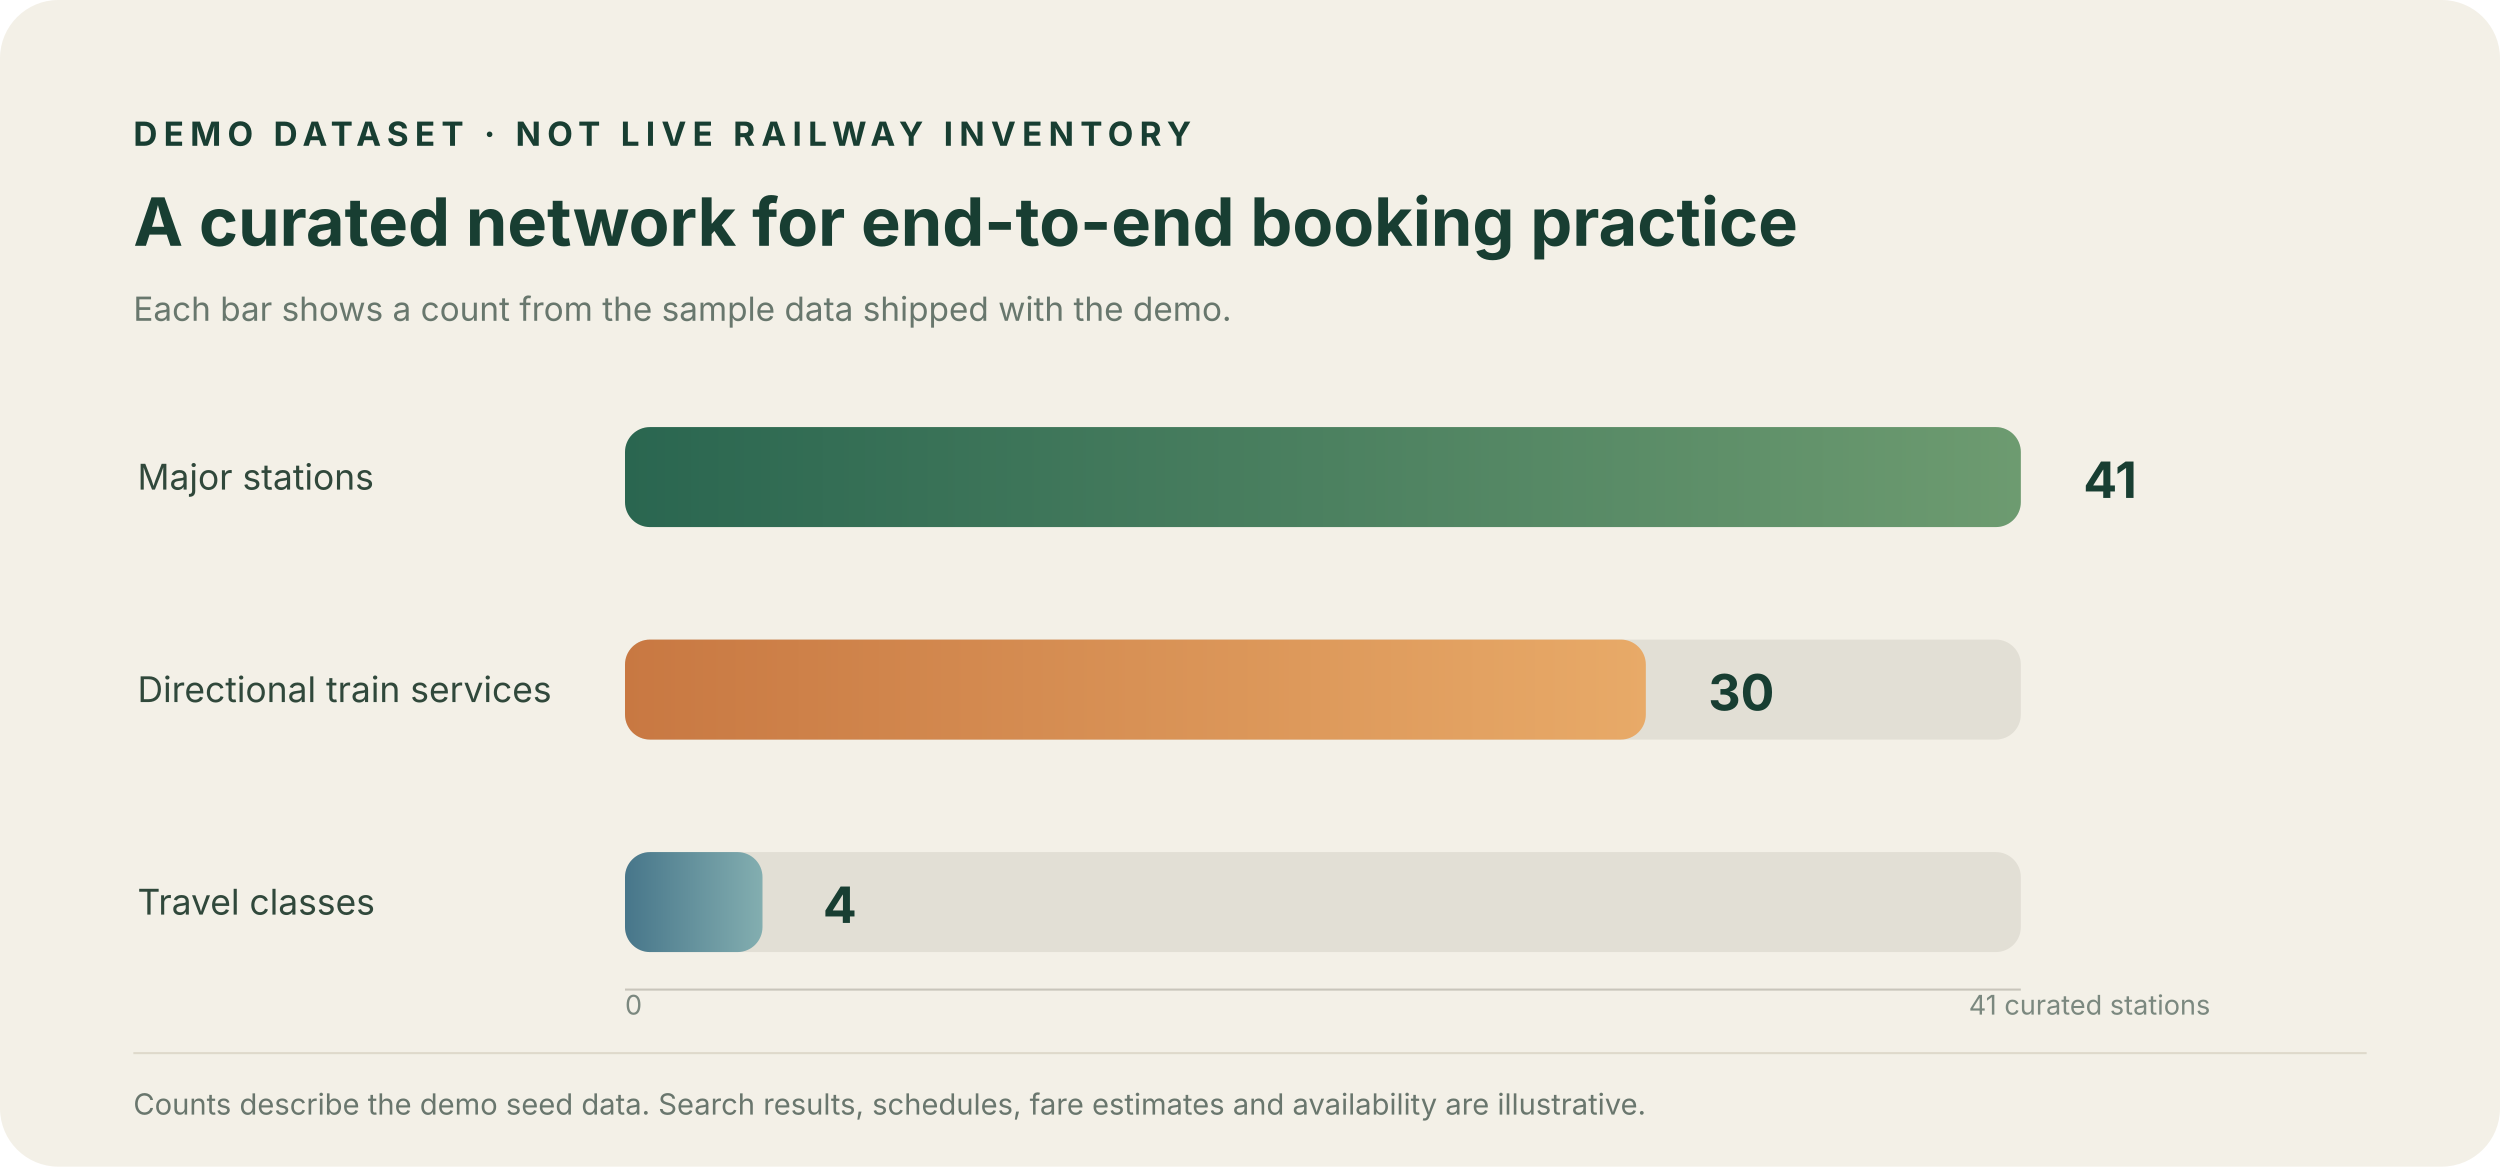
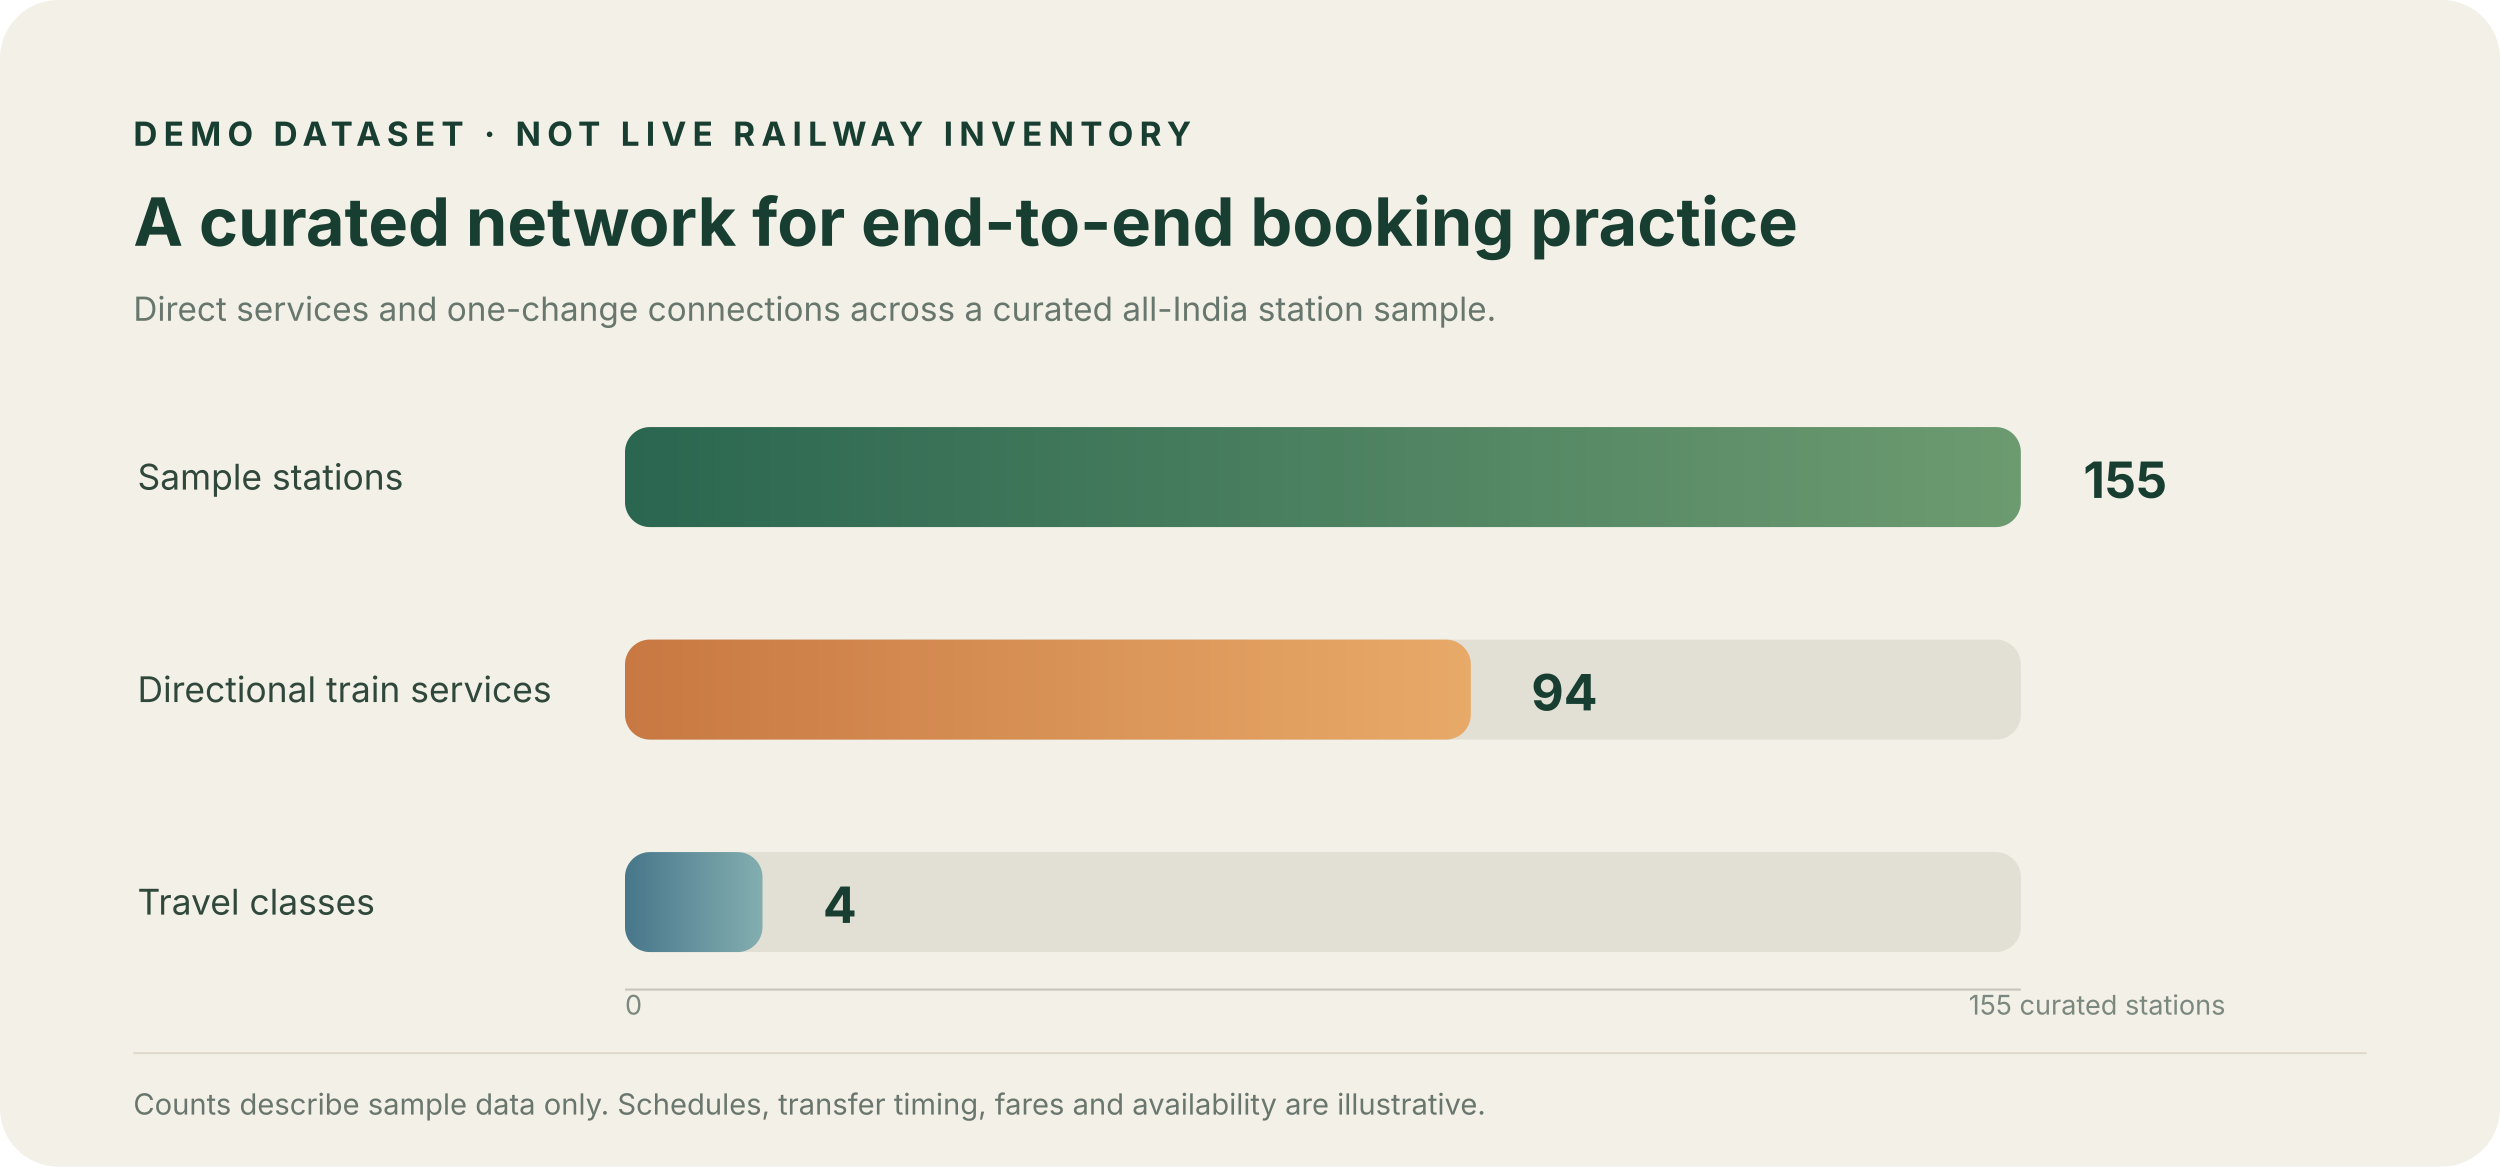
<svg xmlns="http://www.w3.org/2000/svg" width="1200" height="560" viewBox="0 0 1200 560" role="img" aria-labelledby="title desc">
  <defs>
    <linearGradient id="barA" x1="0" x2="1">
      <stop stop-color="#2a6650" />
      <stop offset="1" stop-color="#6d9b70" />
    </linearGradient>
    <linearGradient id="barB" x1="0" x2="1">
      <stop stop-color="#c87842" />
      <stop offset="1" stop-color="#e8aa68" />
    </linearGradient>
    <linearGradient id="barC" x1="0" x2="1">
      <stop stop-color="#47768a" />
      <stop offset="1" stop-color="#83aeb0" />
    </linearGradient>
  </defs>
  <rect width="1200" height="560" rx="28" fill="#f3f0e7" />
  <text x="64" y="70" fill="#183e32" font-family="Inter,Arial,sans-serif" font-size="16" font-weight="700" letter-spacing="3">DEMO DATASET · NOT LIVE RAILWAY INVENTORY</text>
  <text x="64" y="118" fill="#183e32" font-family="Inter,Arial,sans-serif" font-size="32" font-weight="700">A curated network for end-to-end booking practice</text>
-   <text x="64" y="154" fill="#68776d" font-family="Inter,Arial,sans-serif" font-size="16">Each bar shows a count from the sample data shipped with the demo.</text>
+   <text x="64" y="154" fill="#68776d" font-family="Inter,Arial,sans-serif" font-size="16">Direct services and one-change connections across a curated all-India station sample.</text>
  <g font-family="Inter,Arial,sans-serif" font-size="17" fill="#30483b">
-     <text x="66" y="235">Major stations</text>
+     <text x="66" y="235">Sample stations</text>
    <text x="66" y="337">Directional train services</text>
    <text x="66" y="439">Travel classes</text>
  </g>
  <g fill="#e2dfd5">
    <rect x="300" y="205" width="670" height="48" rx="12" />
    <rect x="300" y="307" width="670" height="48" rx="12" />
    <rect x="300" y="409" width="670" height="48" rx="12" />
  </g>
  <rect x="300" y="205" width="670" height="48" rx="12" fill="url(#barA)" />
-   <rect x="300" y="307" width="490" height="48" rx="12" fill="url(#barB)" />
+   <rect x="300" y="307" width="406" height="48" rx="12" fill="url(#barB)" />
  <rect x="300" y="409" width="66" height="48" rx="12" fill="url(#barC)" />
  <g fill="#183e32" font-family="Inter,Arial,sans-serif" font-size="24" font-weight="700">
-     <text x="1000" y="239">41</text>
-     <text x="820" y="341">30</text>
+     <text x="1000" y="239">155</text>
+     <text x="735" y="341">94</text>
    <text x="395" y="443">4</text>
  </g>
  <g fill="#7b887f" font-family="Inter,Arial,sans-serif" font-size="13">
    <text x="300" y="487">0</text>
-     <text x="945" y="487">41 curated stations</text>
+     <text x="945" y="487">155 curated stations</text>
  </g>
  <path d="M300 475h670" stroke="#c8c5bb" stroke-width="1" />
  <rect x="64" y="505" width="1072" height="1" fill="#ded9cb" />
-   <text x="64" y="535" fill="#69766d" font-family="Inter,Arial,sans-serif" font-size="14">Counts describe the demo seed data. Search results, schedules, fare estimates and availability are illustrative.</text>
+   <text x="64" y="535" fill="#69766d" font-family="Inter,Arial,sans-serif" font-size="14">Counts describe sample data only. Schedules, transfer timing, fares and availability are illustrative.</text>
</svg>
